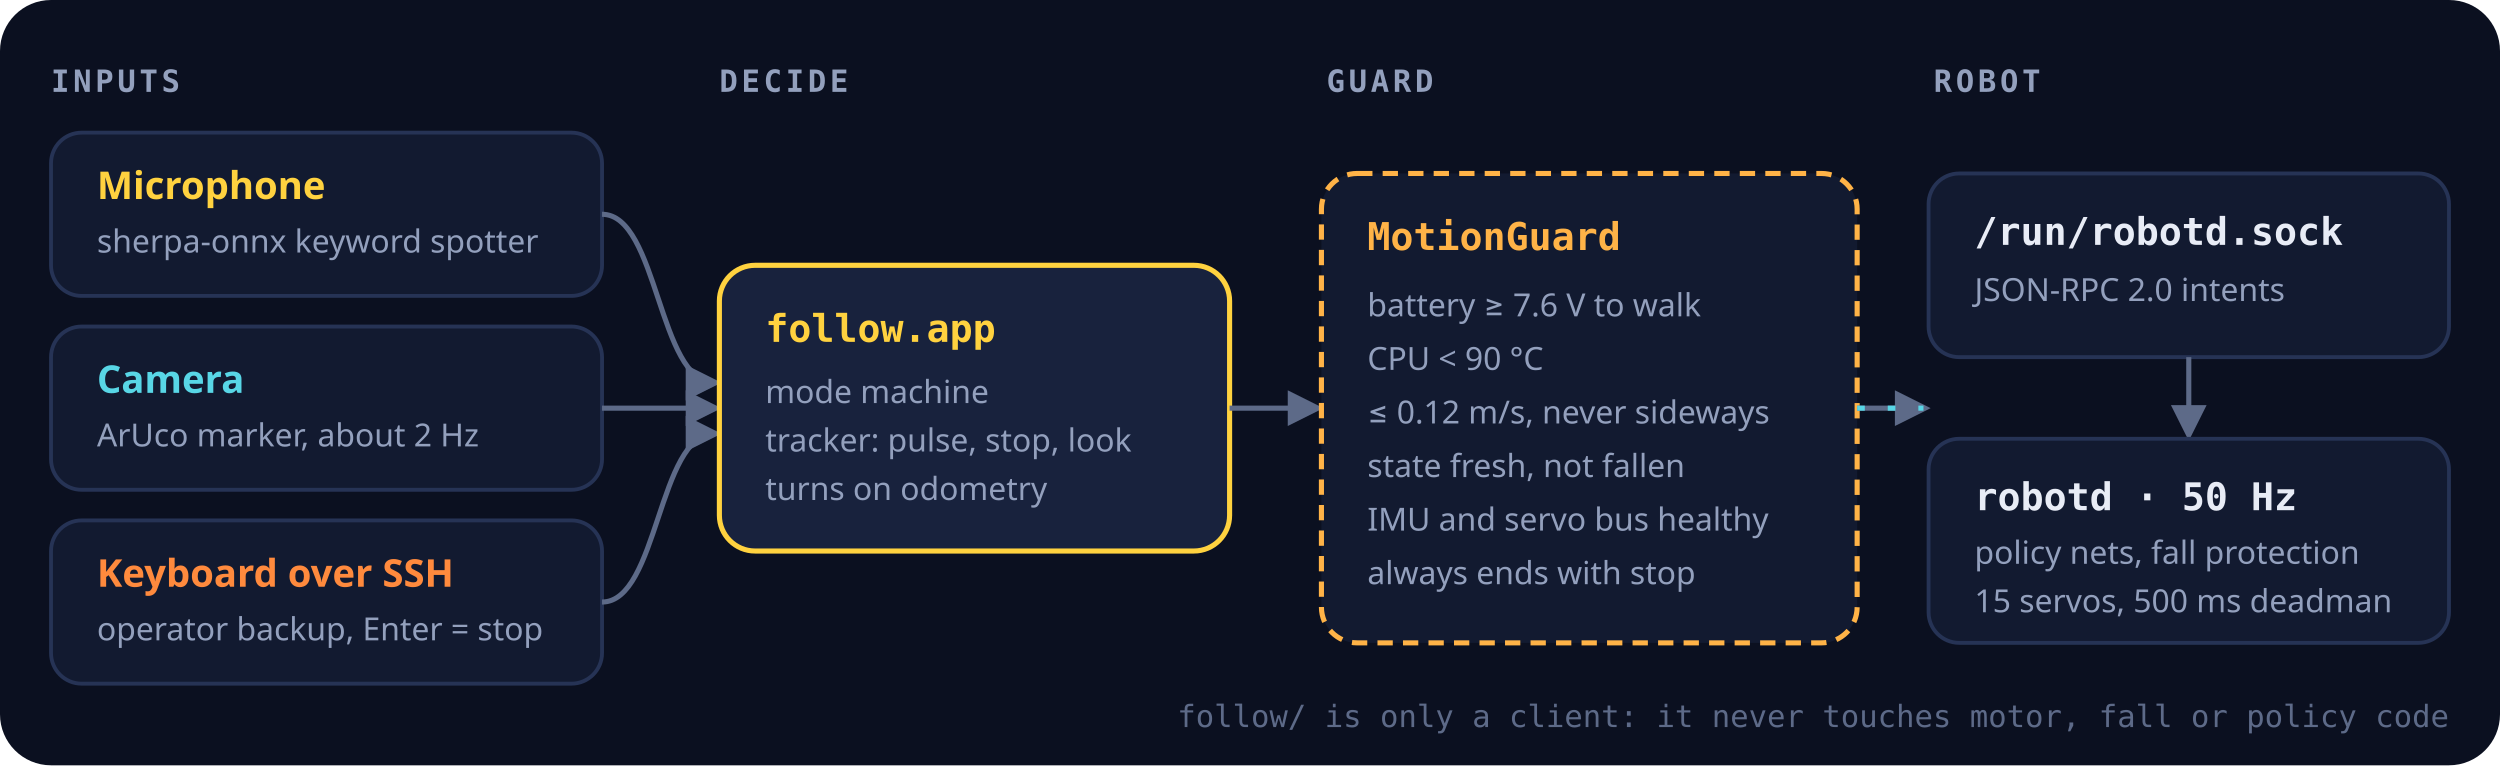
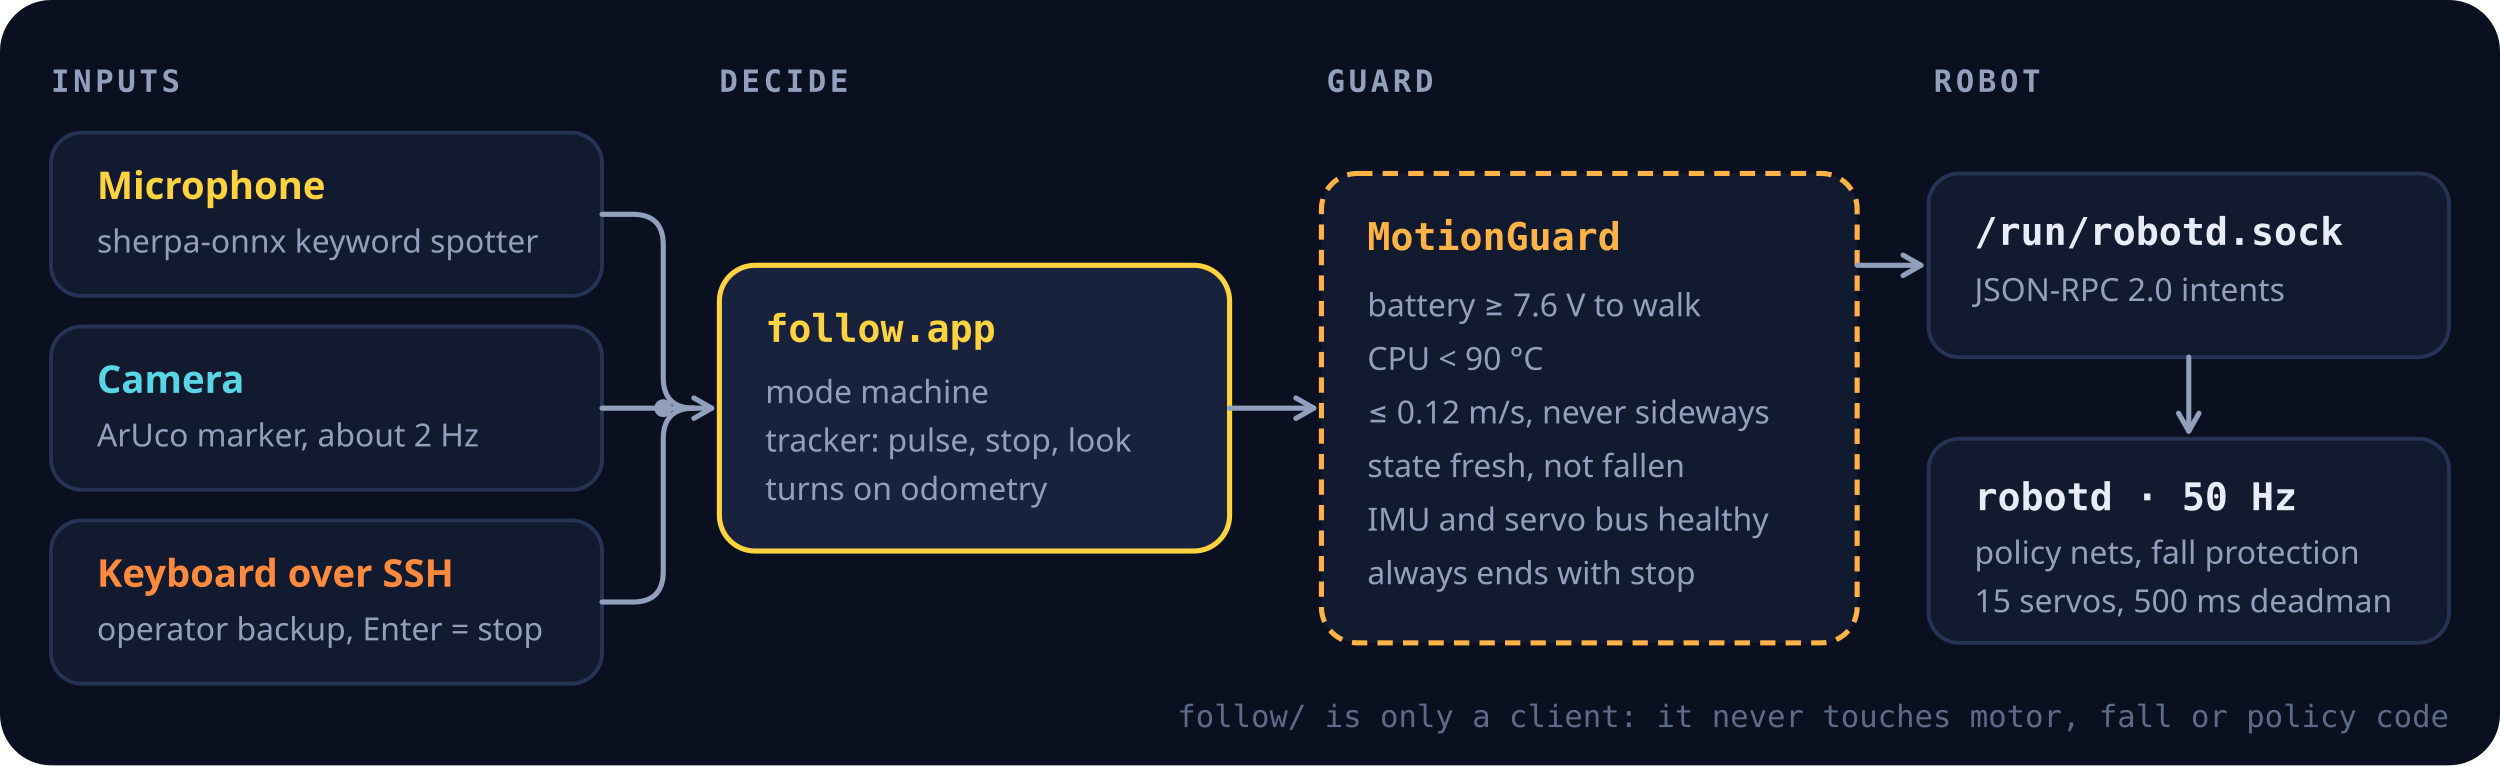
<svg xmlns="http://www.w3.org/2000/svg" viewBox="0 0 980 300" width="980" height="300">
  <style>
    .mono { font-family: ui-monospace, "Cascadia Mono", Consolas, monospace; }
    .sans { font-family: "Segoe UI", system-ui, -apple-system, sans-serif; }
    .col { fill: #93a0bd; font-size: 12px; font-weight: 700; letter-spacing: .12em; }
    .box { fill: #121a30; stroke: #263355; stroke-width: 1.5; }
    .name { font-size: 15px; font-weight: 700; }
    .desc { fill: #93a0bd; font-size: 12.5px; }
-     .wire { stroke: #5d6a88; stroke-width: 2; fill: none; }
+     .wire { stroke: #93a0bd; stroke-linecap: round; stroke-width: 2; fill: none; }
    .pulse { stroke: #58d6e6; stroke-width: 2; stroke-dasharray: 3 9; fill: none; animation: run 1s linear infinite; }
    @keyframes run { to { stroke-dashoffset: -24; } }
    @media (prefers-reduced-motion: reduce) { .pulse { animation: none; } }
  </style>
  <defs>
-     <marker id="h" viewBox="0 0 10 10" refX="8" refY="5" markerWidth="7" markerHeight="7" orient="auto">
-       <path d="M0 0 L10 5 L0 10 Z" fill="#5d6a88" />
+     <marker id="h" viewBox="0 0 12 12" refX="10" refY="6" markerWidth="12" markerHeight="12" markerUnits="userSpaceOnUse" orient="auto">
+       <path d="M3 2 L10 6 L3 10" fill="none" stroke="#93a0bd" stroke-width="2" stroke-linecap="round" stroke-linejoin="round" />
    </marker>
  </defs>
  <rect width="980" height="300" rx="20" fill="#0b1020" />
  <g class="mono">
    <text class="col" x="20" y="36">INPUTS</text>
    <text class="col" x="282" y="36">DECIDE</text>
    <text class="col" x="520" y="36">GUARD</text>
    <text class="col" x="758" y="36">ROBOT</text>
  </g>
  <g class="sans">
    <rect class="box" x="20" y="52" width="216" height="64" rx="12" />
    <text class="name" x="38" y="78" fill="#ffd23f">Microphone</text>
    <text class="desc" x="38" y="99">sherpa-onnx keyword spotter</text>
    <rect class="box" x="20" y="128" width="216" height="64" rx="12" />
    <text class="name" x="38" y="154" fill="#58d6e6">Camera</text>
    <text class="desc" x="38" y="175">ArUco marker, about 2 Hz</text>
    <rect class="box" x="20" y="204" width="216" height="64" rx="12" />
    <text class="name" x="38" y="230" fill="#ff8a3d">Keyboard over SSH</text>
    <text class="desc" x="38" y="251">operator backup, Enter = stop</text>
  </g>
-   <g class="wire" marker-end="url(#h)">
-     <path d="M236 84 C 258 84 258 150 280 150" />
-     <path d="M236 160 H280" />
-     <path d="M236 236 C 258 236 258 170 280 170" />
+   <g class="wire">
+     <path d="M236 84 H248 Q260 84 260 96 V148 Q260 160 272 160" />
+     <path d="M236 236 H248 Q260 236 260 224 V172 Q260 160 272 160" />
+     <path d="M236 160 H279" marker-end="url(#h)" />
  </g>
+   <circle cx="260" cy="160" r="3.5" fill="#93a0bd" />
  <g class="sans">
    <rect x="282" y="104" width="200" height="112" rx="14" fill="#18223d" stroke="#ffd23f" stroke-width="2" />
    <text class="name mono" x="300" y="134" fill="#ffd23f">follow.app</text>
    <text class="desc" x="300" y="158">mode machine</text>
    <text class="desc" x="300" y="177">tracker: pulse, stop, look</text>
    <text class="desc" x="300" y="196">turns on odometry</text>
  </g>
-   <path class="wire" d="M482 160 H516" marker-end="url(#h)" />
+   <path class="wire" d="M482 160 H515" marker-end="url(#h)" />
  <g class="sans">
    <rect x="518" y="68" width="210" height="184" rx="14" fill="#121a30" stroke="#ffb347" stroke-width="2" stroke-dasharray="6 4" />
    <text class="name mono" x="536" y="98" fill="#ffb347">MotionGuard</text>
    <g class="desc">
      <text x="536" y="124">battery ≥ 7.6 V to walk</text>
      <text x="536" y="145">CPU &lt; 90 °C</text>
      <text x="536" y="166">≤ 0.12 m/s, never sideways</text>
      <text x="536" y="187">state fresh, not fallen</text>
      <text x="536" y="208">IMU and servo bus healthy</text>
      <text x="536" y="229">always ends with stop</text>
    </g>
  </g>
-   <path class="wire" d="M728 160 H754" marker-end="url(#h)" />
-   <path class="pulse" d="M728 160 H754" />
+   <path class="wire" d="M728 104 H753" marker-end="url(#h)" />
  <g class="sans">
    <rect class="box" x="756" y="68" width="204" height="72" rx="12" />
    <text class="name mono" x="774" y="96" fill="#e8ecf6">/run/robotd.sock</text>
    <text class="desc" x="774" y="118">JSON-RPC 2.0 intents</text>
-     <path class="wire" d="M858 140 V170" marker-end="url(#h)" />
+     <path class="wire" d="M858 140 V169" marker-end="url(#h)" />
    <rect class="box" x="756" y="172" width="204" height="80" rx="12" />
    <text class="name mono" x="774" y="200" fill="#e8ecf6">robotd · 50 Hz</text>
    <text class="desc" x="774" y="221">policy nets, fall protection</text>
    <text class="desc" x="774" y="240">15 servos, 500 ms deadman</text>
  </g>
  <text class="mono" x="960" y="285" text-anchor="end" font-size="12" fill="#5d6a88">follow/ is only a client: it never touches motor, fall or policy code</text>
</svg>
